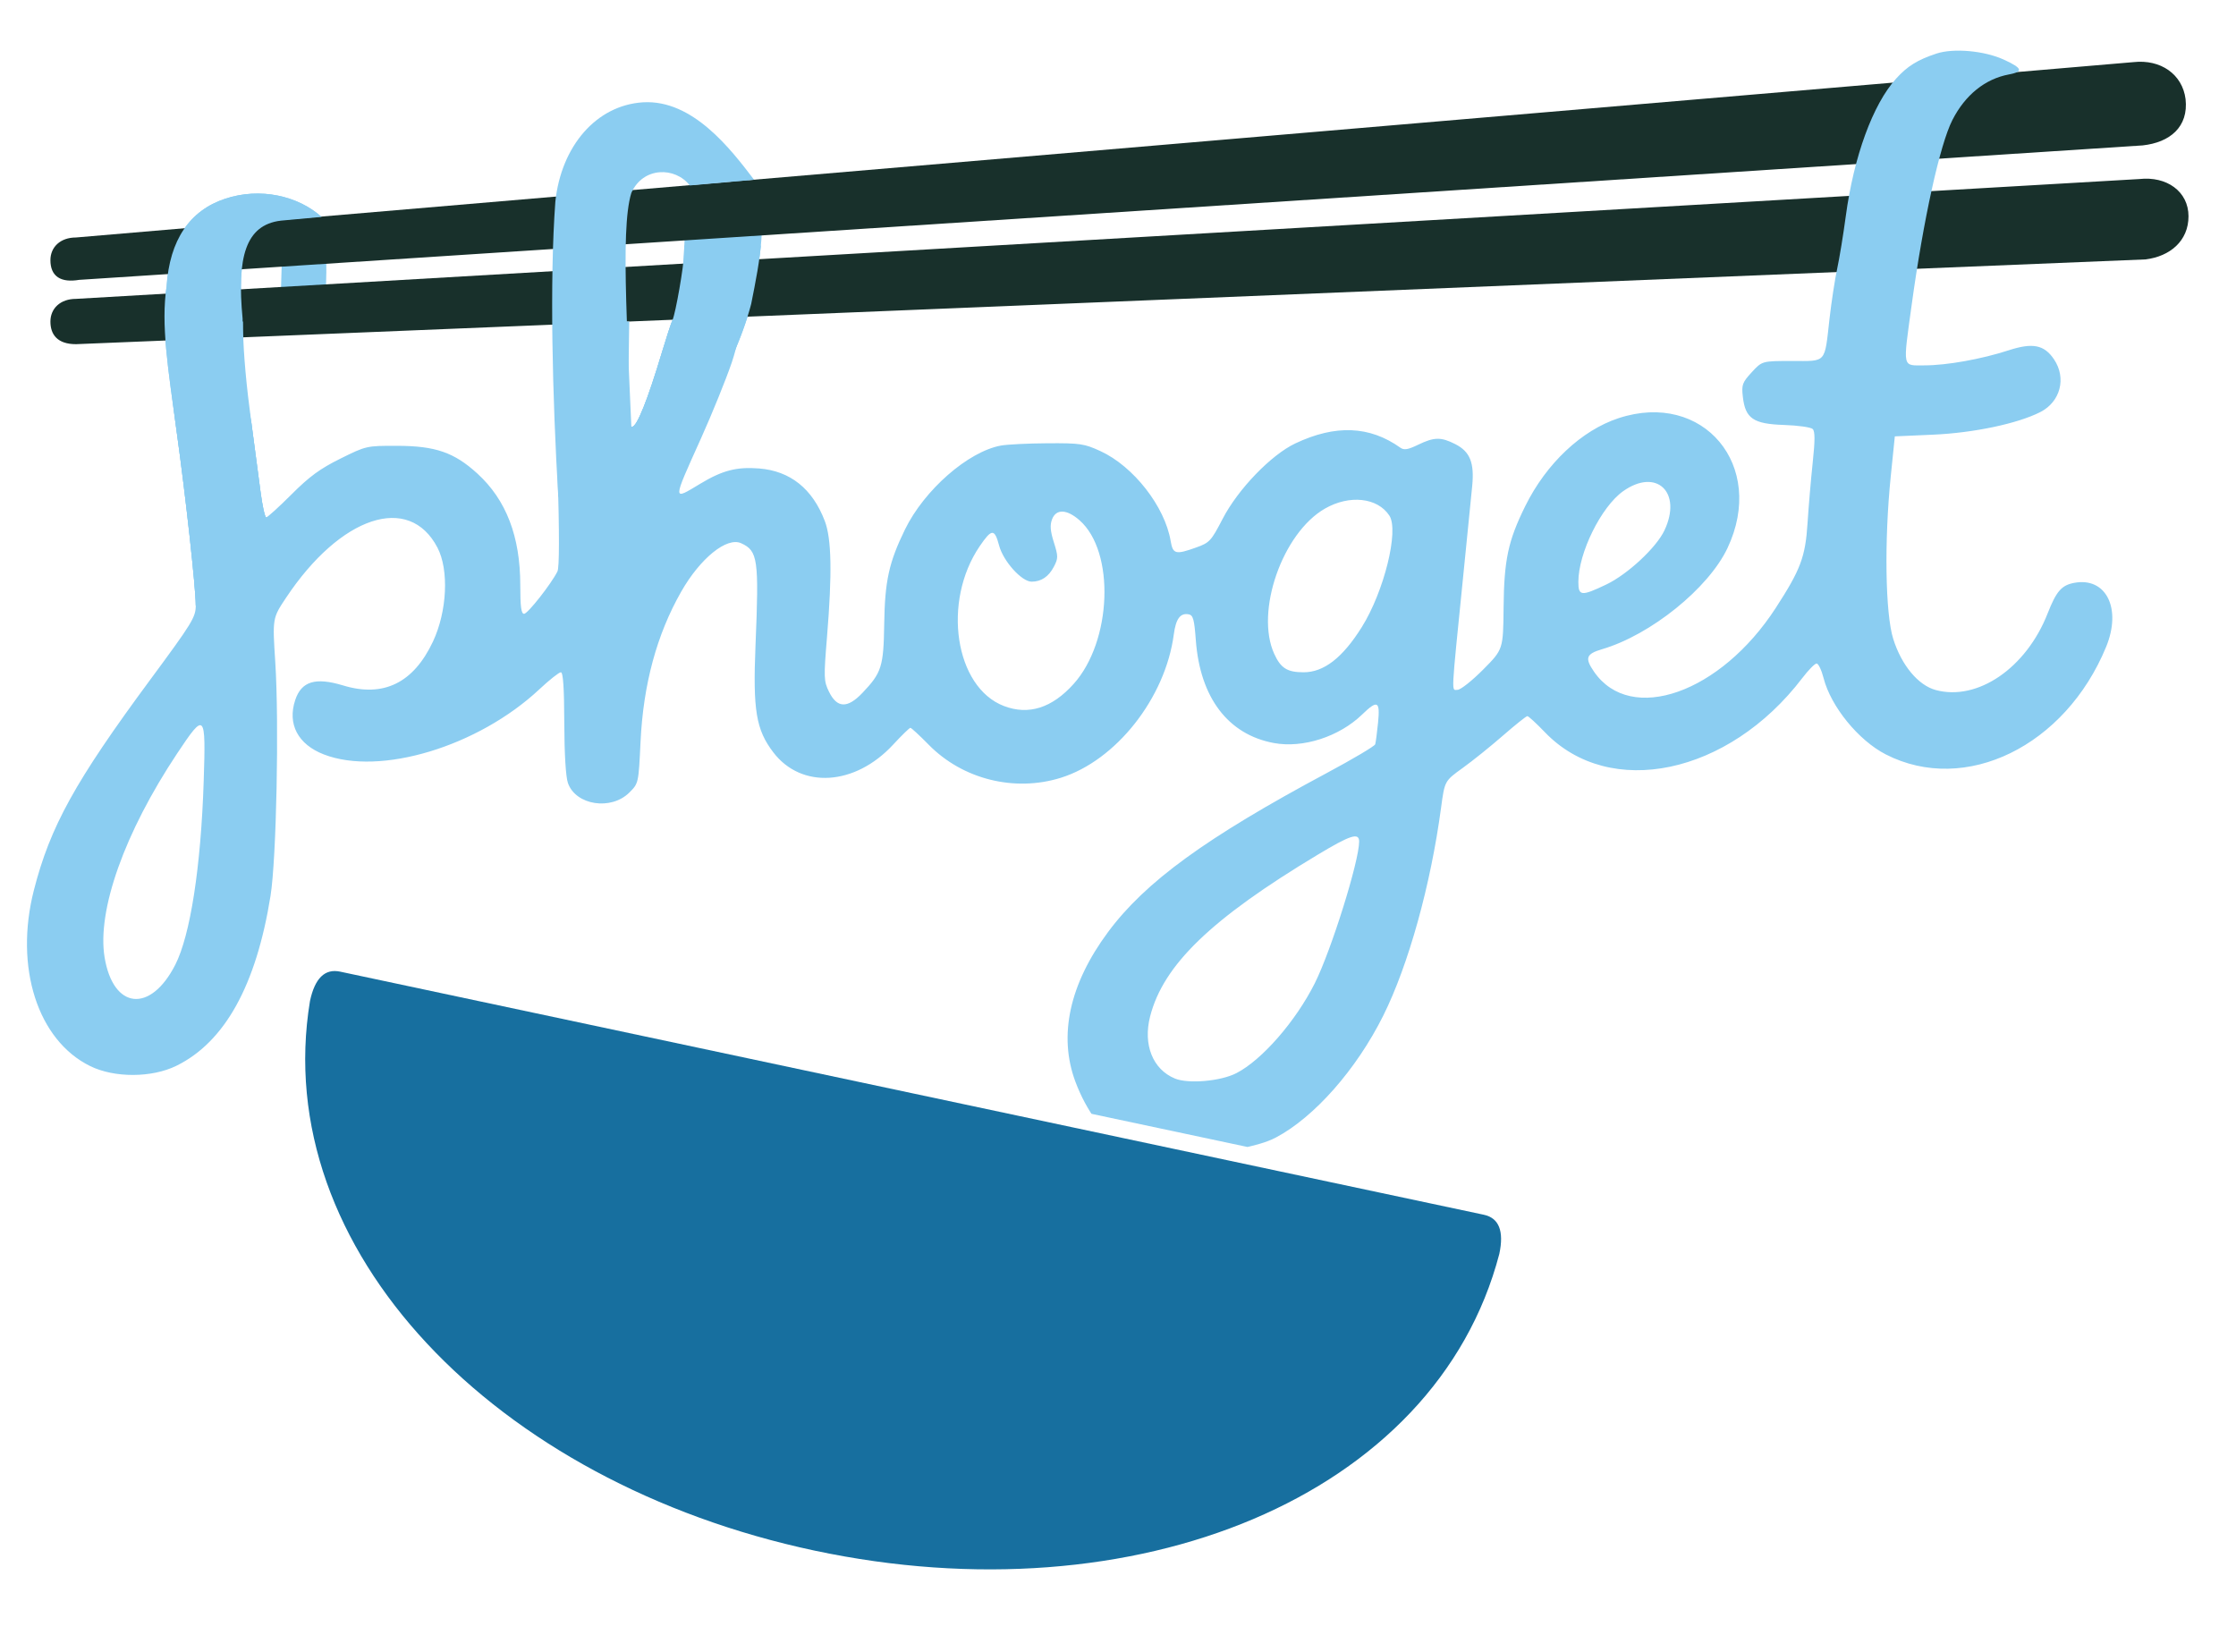
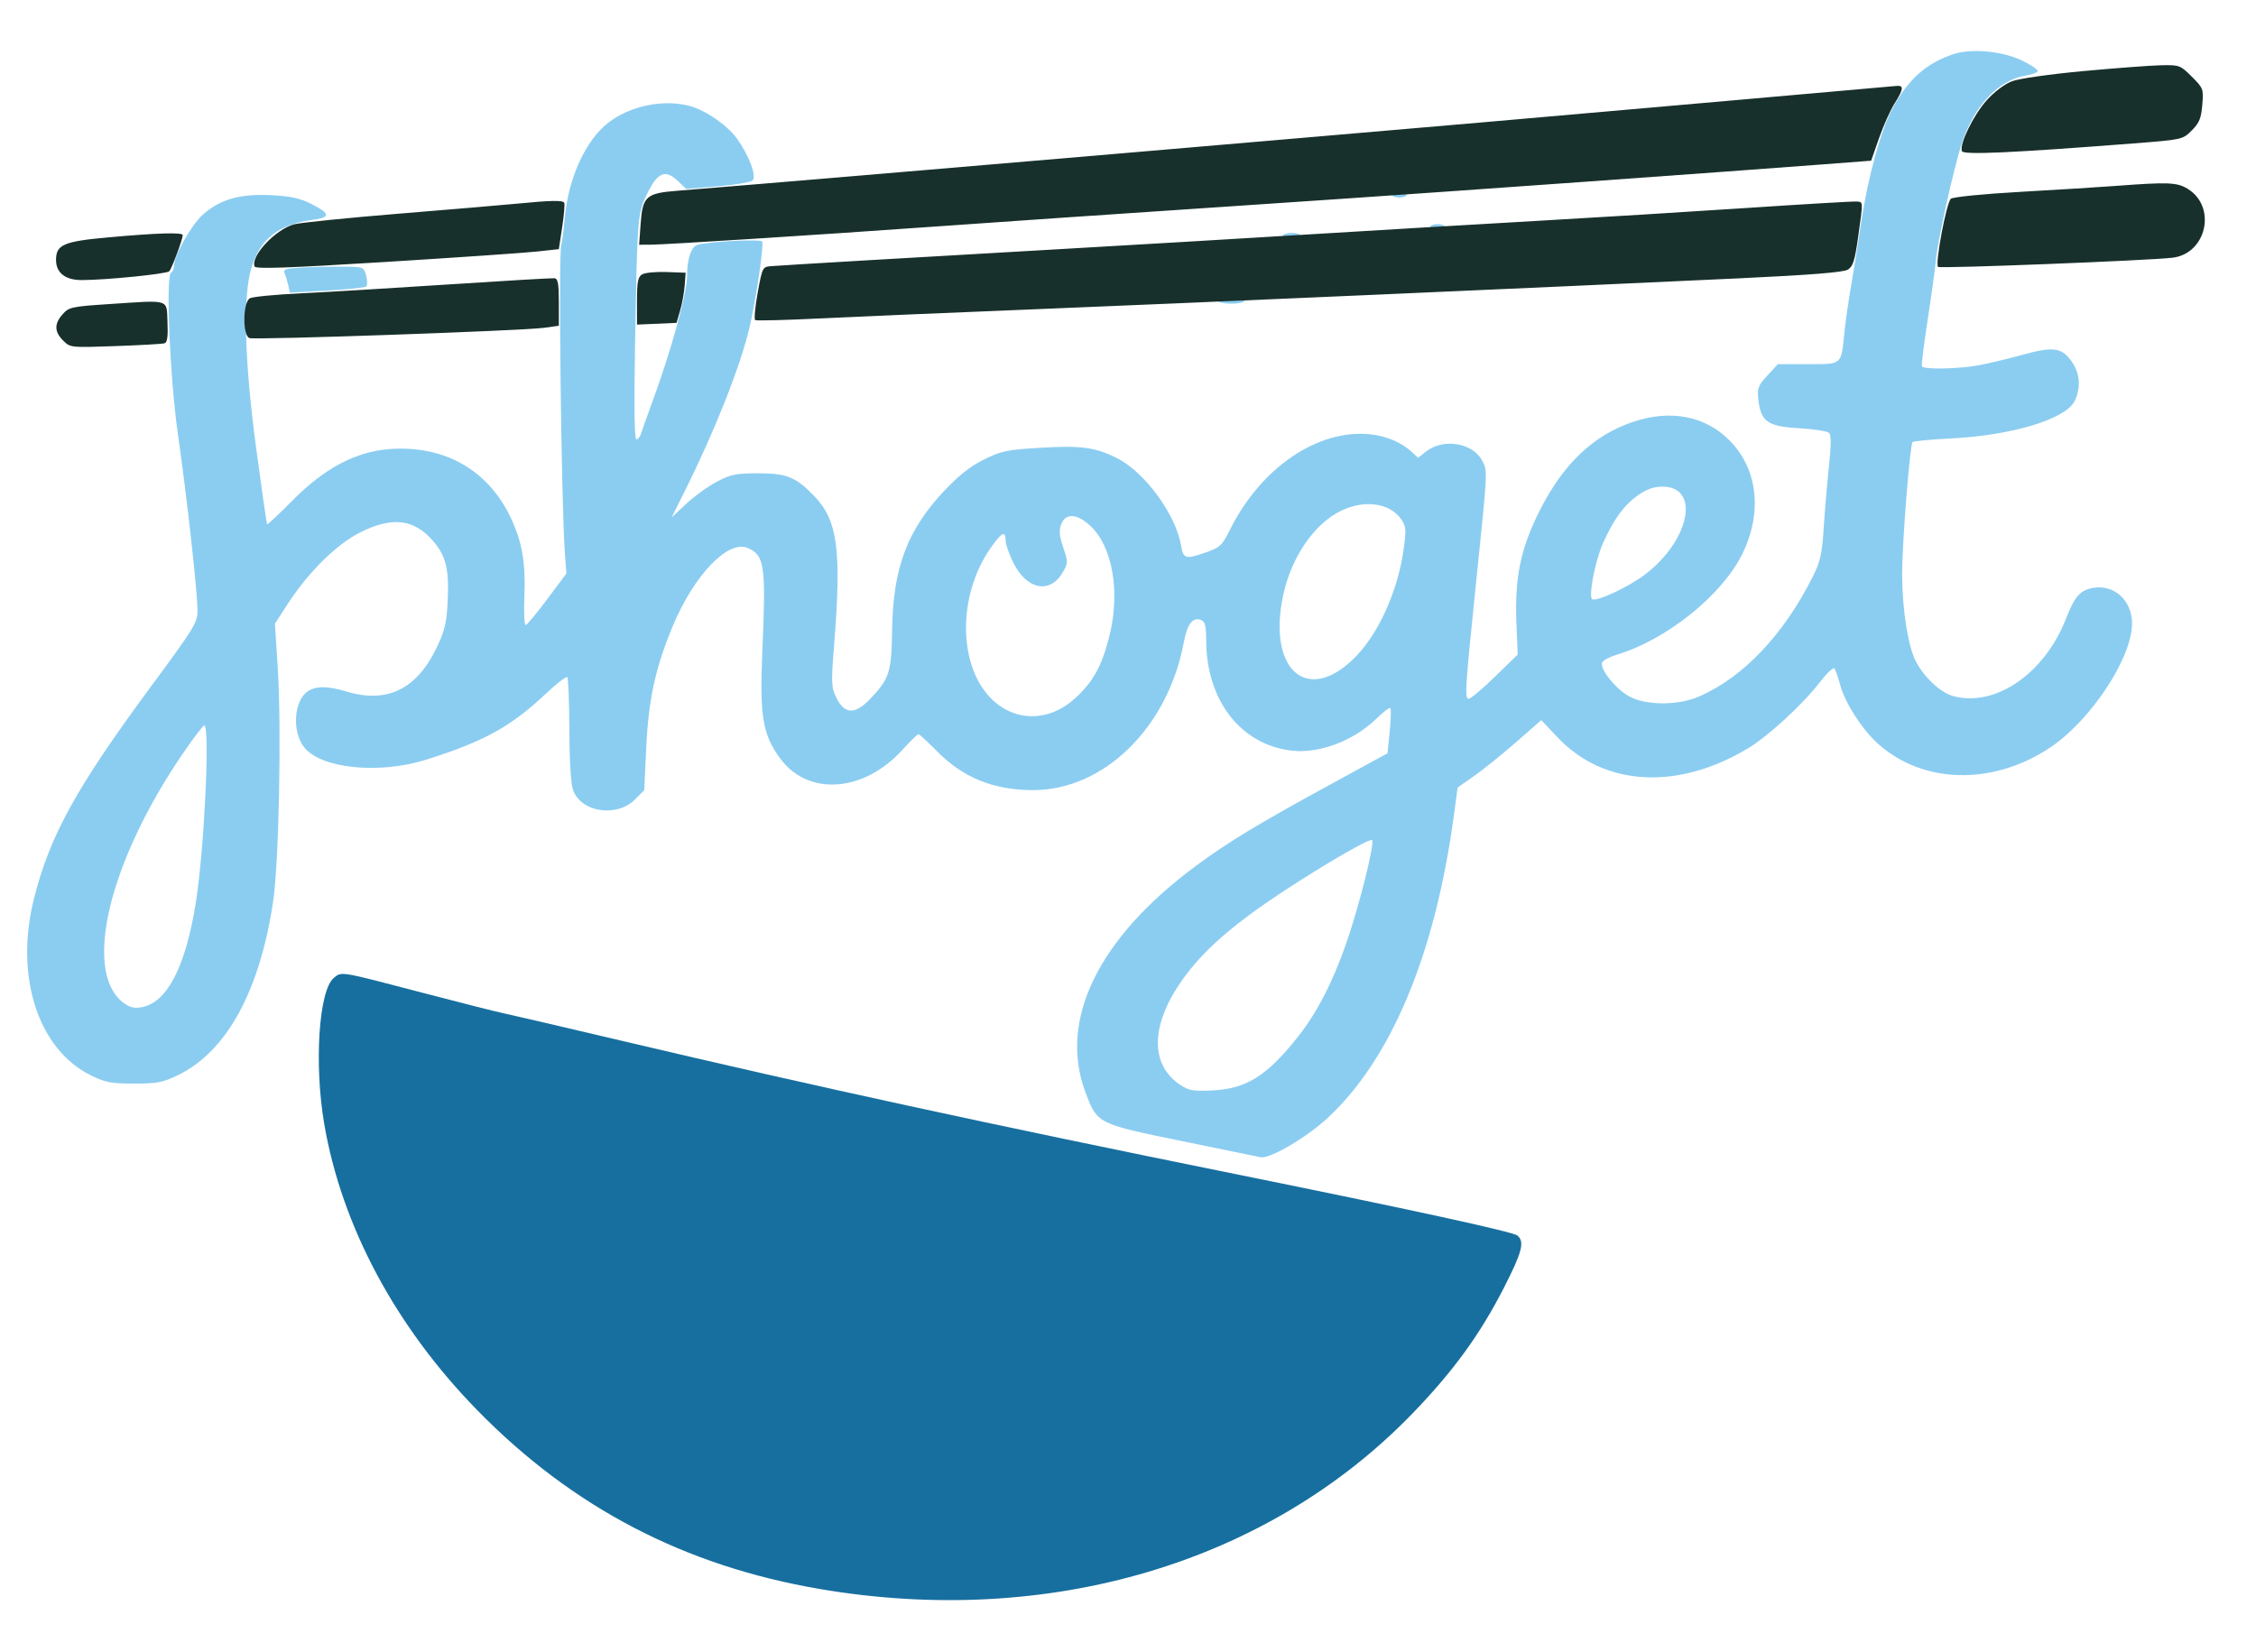
- <svg xmlns="http://www.w3.org/2000/svg" viewBox="0 0 765 565" role="img" aria-labelledby="title description">
-   <defs>
-     <clipPath id="bowl-rim-occlusion">
-       <path clip-rule="evenodd" d="M0 0H765V565H0Z M350 376.077L500 407.961V565H350Z" />
-     </clipPath>
-   </defs>
-   <g id="noodles-behind-bowl" clip-path="url(#bowl-rim-occlusion)">
-     <defs>
-       <clipPath id="lettering-body-clip">
-         <path clip-rule="evenodd" d="M0 0H800V580H0Z M48 50H140V110H48Z M180 25H275V110H180Z" />
-       </clipPath>
-       <clipPath id="h-return-through-clip">
-         <path d="M180 84H280V190H180Z" />
-       </clipPath>
-     </defs>
-     <g id="fold-backs" fill="#8bcdf1">
-       <path id="p-fold-back" d="M66.975 207.183C67.008 201.409 63.534 169.778 60.420 147.5C57.5 126 55 111 57 98C58 82 65 72 77 68C89 64 102 67 110 74.2C112 82 112 95 111 106L96 107C96 96 97 85 96 75.5C84 77 81 88 83 109C83 125 84 135 85.984 144.5C87.093 152.75 88.509 163.438 89.131 168.25C89.753 173.062 90.626 177 91.070 177L91 200Z" />
-       <path id="h-fold-back" d="M235 64L258 62C263 74 260 89 257 104C251 127 233 156 217 174L205 163C211 158 215 152 216.254 146C217.916 146 221.549 136.939 226.480 120.5C227.964 115.55 229.584 110.6 230.078 109.5C231.177 107.056 234 90.807 234 86.928L235 64ZM250 59.5L256 60V66L250 67Z" />
-     </g>
-     <g id="chopsticks" fill="#18302b" stroke="#18302b" stroke-width="1.5" stroke-linejoin="round">
-       <path id="upper-chopstick" d="M26 82 730 22C739 21 746 26 747 34C748 43 742 48 733 49L27 95C21 96 18 94 18 89C18 85 21 82 26 82Z" />
-       <path id="lower-chopstick" d="M26 103 732 62C741 61 748 66 748 74C748 82 742 87 734 88L26 117C20 117 18 114 18 110C18 106 21 103 26 103Z" />
-     </g>
-     <g id="lettering-body" clip-path="url(#lettering-body-clip)">
-       <path id="noodle-lettering" fill="#8bcdf1" fill-rule="evenodd" d="M 662.500 18.335 C 656.001 20.494, 652.570 22.626, 648.700 26.910 C 640.750 35.709, 634.230 53.549, 631.489 74 C 630.641 80.325, 629.314 88.425, 628.540 92 C 627.765 95.575, 626.594 103.225, 625.936 109 C 624.167 124.535, 625.086 123.500, 613.063 123.500 C 602.858 123.500, 602.858 123.500, 599.312 127.363 C 596.087 130.876, 595.811 131.635, 596.273 135.731 C 597.112 143.169, 599.841 145.040, 610.359 145.387 C 615.152 145.544, 619.572 146.172, 620.180 146.780 C 620.989 147.589, 620.990 150.665, 620.184 158.193 C 619.578 163.862, 618.780 173.225, 618.410 179 C 617.672 190.534, 616.048 194.862, 607.530 208 C 588.631 237.150, 557.936 247.945, 545.396 229.851 C 542.126 225.131, 542.626 223.722, 548.146 222.098 C 564.765 217.209, 584.517 201.277, 591.026 187.510 C 604.355 159.320, 582.748 133.540, 553.771 143.060 C 541.066 147.235, 529.030 158.572, 521.833 173.146 C 515.968 185.022, 514.583 191.504, 514.421 207.834 C 514.280 222.168, 514.280 222.168, 507.417 229.084 C 503.642 232.888, 499.708 236, 498.675 236 C 496.531 236, 496.374 239.160, 500.614 197 C 501.970 183.525, 503.349 169.708, 503.680 166.296 C 504.456 158.285, 502.938 154.519, 497.897 151.947 C 493.016 149.457, 490.672 149.496, 485.176 152.157 C 481.685 153.847, 480.372 154.065, 479.110 153.167 C 468.594 145.681, 456.906 145.202, 443.178 151.695 C 434.864 155.627, 423.540 167.380, 418.285 177.529 C 414.391 185.051, 413.824 185.668, 409.314 187.284 C 402.184 189.840, 401.279 189.612, 400.510 185.059 C 398.516 173.256, 387.785 159.526, 376.500 154.339 C 370.962 151.793, 369.569 151.586, 358.408 151.649 C 351.758 151.687, 344.558 152.044, 342.408 152.443 C 331.184 154.526, 316.227 167.618, 309.626 181.136 C 304.131 192.390, 302.734 198.744, 302.513 213.500 C 302.294 228.062, 301.637 230.144, 295.075 237.041 C 289.936 242.444, 286.388 242.318, 283.612 236.633 C 281.839 233.003, 281.798 231.858, 282.945 217.874 C 284.729 196.110, 284.504 184.349, 282.189 178.255 C 277.993 167.211, 270.376 161.117, 259.710 160.270 C 252.047 159.662, 247.167 160.925, 239.609 165.477 C 229.965 171.284, 229.956 171.930, 239.823 150 C 243.659 141.475, 248.403 129.775, 250.365 124 C 254.003 113.289, 259.653 83.158, 258.248 81.956 C 257.376 81.210, 236.445 82.607, 234.986 83.509 C 234.444 83.844, 234 85.383, 234 86.928 C 234 90.807, 231.177 107.056, 230.078 109.500 C 229.584 110.600, 227.964 115.550, 226.480 120.500 C 221.549 136.939, 217.916 146, 216.254 146 C 214.864 146, 214.757 142.275, 215.256 111.250 C 215.832 75.431, 216.424 69.787, 220.284 63.243 C 222.959 58.709, 226.387 58.039, 229.863 61.369 C 232.596 63.988, 232.596 63.988, 243.542 62.950 C 249.561 62.380, 254.896 61.504, 255.397 61.003 C 255.944 60.456, 255.626 58.309, 254.600 55.622 C 249.323 41.806, 237.508 34.211, 222.900 35.244 C 207.270 36.351, 196.067 48.327, 192.326 67.931 C 190.338 78.348, 189.621 121.785, 190.781 161.500 C 191.399 182.658, 191.378 194.178, 190.719 195.500 C 188.578 199.793, 180.545 210, 179.307 210 C 178.320 210, 178 207.604, 178 200.210 C 178 183.540, 173.197 171.037, 163.329 162.018 C 155.422 154.791, 148.963 152.554, 135.923 152.524 C 125.414 152.500, 125.291 152.528, 116.457 156.906 C 109.488 160.360, 105.873 163.005, 99.723 169.156 C 95.409 173.470, 91.515 177, 91.070 177 C 90.626 177, 89.753 173.062, 89.131 168.250 C 88.509 163.438, 87.093 152.750, 85.984 144.500 C 79.224 94.220, 83.933 77.151, 105.304 74.481 C 112.180 73.622, 112.206 72.504, 105.429 69.091 C 98.283 65.493, 84.782 64.950, 76.843 67.942 C 58.008 75.041, 53.406 97.330, 60.420 147.500 C 63.534 169.778, 67.008 201.409, 66.975 207.183 C 66.952 211.170, 65.765 213.105, 51.432 232.500 C 25.713 267.302, 17.149 282.793, 11.589 304.568 C 4.865 330.903, 12.870 355.895, 30.858 364.730 C 39.165 368.809, 51.924 368.765, 60.349 364.628 C 76.914 356.494, 87.651 337.114, 92.554 306.500 C 94.578 293.863, 95.521 247.368, 94.177 226.500 C 93.210 211.500, 93.210 211.500, 97.855 204.518 C 116.503 176.488, 139.939 168.721, 149.665 187.346 C 153.655 194.988, 152.975 209.181, 148.125 219.500 C 141.468 233.664, 131.184 238.690, 117.409 234.511 C 107.892 231.624, 103.118 233.081, 100.992 239.524 C 98.281 247.738, 101.929 254.664, 110.773 258.096 C 130.007 265.560, 163.579 255.421, 184.534 235.820 C 187.955 232.619, 191.260 230, 191.877 230 C 192.662 230, 193.017 235.195, 193.056 247.250 C 193.091 257.906, 193.569 265.798, 194.306 267.895 C 196.984 275.509, 209.087 277.374, 215.328 271.134 C 218.470 267.992, 218.470 267.992, 219.150 253.746 C 220.086 234.113, 224.706 217.067, 233.060 202.414 C 239.591 190.957, 248.676 183.620, 253.569 185.850 C 259.304 188.463, 259.704 191.300, 258.483 220.718 C 257.559 242.996, 258.665 249.654, 264.576 257.396 C 274.205 270.007, 292.533 268.832, 305.552 254.770 C 308.490 251.597, 311.154 249, 311.472 249 C 311.790 249, 314.626 251.621, 317.775 254.825 C 329.358 266.609, 347.068 271.036, 362.909 266.105 C 381.813 260.222, 398.701 238.811, 401.585 217.074 C 402.301 211.677, 403.821 209.628, 406.702 210.178 C 408.203 210.465, 408.603 211.924, 409.124 219.011 C 410.568 238.658, 420.140 251.288, 435.796 254.199 C 445.776 256.055, 458.182 252.049, 466.042 244.433 C 471.296 239.341, 472.218 239.820, 471.471 247.250 C 471.126 250.688, 470.686 254.015, 470.493 254.645 C 470.301 255.274, 462.799 259.720, 453.822 264.525 C 412.549 286.616, 391.836 301.685, 379.069 318.907 C 365.895 336.678, 362.047 354.360, 367.932 370.087 C 375.5 390.3, 392 402, 408 397 C 420 393.25, 430 392.606, 436.480 389.187 C 449.657 382.233, 464.069 365.886, 473.237 347.500 C 481.870 330.185, 489.481 302.825, 493.032 276.338 C 494.260 267.176, 494.260 267.176, 500.412 262.750 C 503.795 260.316, 510.001 255.327, 514.203 251.662 C 518.404 247.998, 522.160 245, 522.550 245 C 522.939 245, 525.646 247.485, 528.564 250.522 C 550.727 273.589, 591.407 265.032, 616.593 232.006 C 618.693 229.253, 620.908 227, 621.516 227 C 622.124 227, 623.196 229.241, 623.898 231.980 C 626.398 241.734, 635.852 253.328, 645.205 258.109 C 672.367 271.996, 706.596 255.279, 720.567 221.302 C 725.963 208.178, 720.571 197.357, 709.654 199.405 C 705.309 200.220, 703.532 202.264, 700.549 209.874 C 693.234 228.540, 676.602 239.932, 662.292 236.079 C 656.264 234.455, 650.569 227.614, 647.729 218.585 C 645.006 209.931, 644.630 185.028, 646.888 162.894 L 648.275 149.288 661.388 148.710 C 675.257 148.099, 690.309 144.924, 698.048 140.976 C 704.944 137.457, 707.051 129.340, 702.732 122.930 C 699.375 117.949, 695.434 117.169, 687.189 119.853 C 677.909 122.873, 666.019 125, 658.412 125 C 650.715 125, 651.010 126.393, 654.034 104.337 C 658.031 75.179, 663.703 49.424, 667.968 41.062 C 672.341 32.491, 679.147 27.001, 687.297 25.472 C 692.365 24.521, 691.952 23.325, 685.540 20.390 C 678.880 17.341, 668.325 16.399, 662.500 18.335 M 104.750 90.743 C 97.463 91.064, 97 91.220, 97 93.351 C 97 98.724, 98.444 99.200, 112.033 98.314 C 124.500 97.500, 124.500 97.500, 124.238 95 C 123.661 89.492, 125.260 89.841, 104.750 90.743 M 555.326 168.047 C 547.798 173.381, 540 189.185, 540 199.105 C 540 203.948, 541.030 204.042, 549.538 199.982 C 556.838 196.498, 566.638 187.390, 569.440 181.485 C 575.633 168.434, 566.735 159.962, 555.326 168.047 M 453.304 173.999 C 438.771 182.334, 429.373 209.212, 435.937 223.669 C 438.172 228.593, 440.405 230, 445.984 230 C 452.952 230, 459.330 225.052, 465.911 214.543 C 473.529 202.375, 478.692 181.512, 475.347 176.407 C 471.294 170.221, 461.716 169.175, 453.304 173.999 M 359.936 177.670 C 359.178 179.662, 359.335 181.657, 360.555 185.536 C 362.058 190.314, 362.060 190.983, 360.584 193.837 C 358.806 197.276, 356.256 199, 352.948 199 C 349.544 199, 343.268 192.031, 341.830 186.655 C 340.263 180.795, 339.304 180.825, 335.188 186.863 C 322.256 205.838, 326.696 235.136, 343.476 241.544 C 351.912 244.766, 359.908 242.233, 367.316 233.993 C 380.445 219.391, 381.553 188.717, 369.339 177.993 C 364.981 174.167, 361.315 174.041, 359.936 177.670 M 60.623 257.750 C 42.621 284.811, 33.129 311.494, 35.790 327.555 C 38.743 345.371, 51.479 346.702, 59.959 330.081 C 65.117 319.970, 68.737 296.599, 69.691 267.250 C 70.453 243.801, 70.128 243.461, 60.623 257.750 M 450.870 292.390 C 414.363 314.325, 398.007 330.102, 393.489 347.738 C 391.015 357.394, 394.386 365.846, 401.962 368.984 C 406.541 370.881, 417.621 369.915, 423 367.150 C 431.748 362.653, 443.313 349.388, 449.839 336.363 C 455.433 325.201, 465 294.631, 465 287.921 C 465 284.730, 462.083 285.653, 450.870 292.390 Z" />
-     </g>
-     <g id="fold-fronts" fill="#8bcdf1">
-       <path id="p-fold-front" d="M66.975 207.183C67.008 201.409 63.534 169.778 60.420 147.5C57.5 126 55 111 57 98C58 82 65 72 77 68C89 64 102 67 110 74.2L96 75.5C84 77 81 88 83 109C83 125 84 135 85.984 144.5C87.093 152.75 88.509 163.438 89.131 168.25C89.753 173.062 90.626 177 91.070 177L91 200Z" />
-       <path id="h-fold-front" d="M191 170C189 136 188 96 190 69C192 50 204 36 220 35C237 34 250 51 258 61.5L236 63.45C231 57 220 57 216 66C212 79 215 117 217 170Z" />
-       <path id="h-return-through" clip-path="url(#h-return-through-clip)" d="M235 64L258 62C263 74 260 89 257 104C251 127 233 156 217 174L205 163C211 158 215 152 216.254 146C217.916 146 221.549 136.939 226.480 120.5C227.964 115.55 229.584 110.6 230.078 109.5C231.177 107.056 234 90.807 234 86.928L235 64ZM250 59.5L256 60V66L250 67Z" />
-     </g>
-   </g>
-   <g transform="translate(56 110) scale(2)">
-     <g transform="rotate(12 128 132)">
-       <path id="tangle-bowl" fill="#176f9f" d="M28 132H228Q232 132 232 138C230 181 184 212 128 212C72 212 26 181 24 138Q24 132 28 132Z" />
-     </g>
-   </g>
+ <svg xmlns="http://www.w3.org/2000/svg" viewBox="0 0 765 560" role="img" aria-labelledby="title description">
+   <path id="noodle-lettering" fill="#8bcdf1" fill-rule="evenodd" d="M 662.500 18.335 C 653.229 21.415, 647.144 26.796, 641.795 36.646 C 637.833 43.939, 633.382 60.140, 631.075 75.657 C 629.943 83.271, 628.382 93.100, 627.607 97.500 C 626.832 101.900, 625.867 108.650, 625.464 112.500 C 624.257 124.022, 624.846 123.500, 613.063 123.500 L 602.858 123.500 599.312 127.363 C 596.099 130.863, 595.813 131.645, 596.267 135.676 C 597.093 143.008, 599.449 144.634, 610.125 145.243 C 615.093 145.526, 619.637 146.237, 620.222 146.822 C 620.975 147.575, 620.964 150.906, 620.184 158.193 C 619.578 163.862, 618.780 173.225, 618.410 179 C 617.843 187.853, 617.268 190.441, 614.741 195.500 C 604.978 215.048, 591.398 229.445, 576.433 236.112 C 569.133 239.364, 557.978 239.346, 552.264 236.074 C 547.658 233.436, 542.456 226.860, 543.279 224.716 C 543.561 223.981, 545.751 222.793, 548.146 222.076 C 565.278 216.949, 584.257 201.628, 591.013 187.472 C 597.707 173.446, 595.963 158.889, 586.443 149.333 C 578.197 141.055, 566.451 138.805, 553.772 143.077 C 540.203 147.648, 529.965 157.432, 521.937 173.500 C 515.602 186.179, 513.588 196.022, 514.210 211.247 L 514.649 221.994 506.939 229.497 C 502.699 233.624, 498.681 237, 498.011 237 C 496.606 237, 496.845 233.298, 500.591 197 C 504.484 159.271, 504.458 159.786, 502.668 156.325 C 499.482 150.164, 489.452 148.496, 483.543 153.145 L 480.882 155.238 478.691 153.236 C 475.120 149.973, 470.114 147.867, 464.567 147.295 C 446.879 145.469, 427.536 158.638, 417.110 179.606 C 414.459 184.939, 413.706 185.667, 409.205 187.250 C 402.029 189.775, 401.275 189.589, 400.518 185.106 C 398.728 174.511, 388.273 160.199, 378.827 155.412 C 371.520 151.710, 366.680 151.047, 352.876 151.859 C 341.503 152.528, 339.609 152.918, 333.753 155.801 C 329.192 158.046, 325.203 161.164, 320.377 166.257 C 307.713 179.619, 302.832 192.529, 302.515 213.500 C 302.294 228.062, 301.636 230.145, 295.075 237.041 C 289.939 242.441, 286.387 242.317, 283.616 236.641 C 281.862 233.049, 281.810 231.794, 282.866 218.493 C 285.410 186.437, 284.045 176.410, 276.009 168.128 C 269.815 161.746, 266.742 160.517, 257 160.523 C 249.621 160.527, 247.790 160.900, 243.117 163.348 C 240.157 164.899, 235.486 168.268, 232.737 170.834 L 227.740 175.500 232.233 166.500 C 242.298 146.342, 250.954 124.503, 254.079 111.383 C 256.308 102.021, 259.123 83.009, 258.443 81.908 C 257.880 80.996, 239.338 81.974, 236.368 83.073 C 234.289 83.841, 232.971 87.981, 232.974 93.736 C 232.977 99.296, 227.659 118.645, 221.494 135.500 C 219.483 141, 217.596 146.287, 217.302 147.250 C 217.008 148.213, 216.322 149, 215.779 149 C 215.138 149, 214.981 138.029, 215.331 117.750 C 216.105 73.031, 216.155 72.415, 219.586 65.432 C 223.058 58.365, 225.679 57.361, 229.957 61.459 L 232.699 64.086 243.403 63.189 C 249.291 62.695, 254.603 61.797, 255.208 61.192 C 256.644 59.756, 253.991 52.669, 249.905 47.028 C 246.596 42.460, 239.466 37.502, 234.035 35.993 C 225.214 33.543, 213.875 35.807, 206.393 41.514 C 198.641 47.427, 192.693 60.404, 191.503 74 C 191.142 78.125, 190.609 82.175, 190.319 83 C 189.325 85.826, 190.324 170.580, 191.551 187.500 L 192.059 194.500 185.538 203.250 C 181.952 208.062, 178.661 212, 178.224 212 C 177.787 212, 177.607 207.582, 177.824 202.183 C 178.283 190.755, 177.040 183.695, 173.115 175.435 C 165.455 159.314, 150.549 150.914, 132.082 152.310 C 120.613 153.178, 110.015 158.795, 99.170 169.755 C 94.588 174.384, 90.718 178.021, 90.569 177.836 C 90.420 177.651, 88.782 166.250, 86.929 152.500 C 82.866 122.350, 82.285 100.432, 85.289 90.711 C 88.337 80.849, 94.484 76.112, 106.310 74.511 C 112.220 73.711, 112.006 72.401, 105.429 69.097 C 101.664 67.205, 98.460 66.520, 91.860 66.193 C 81.276 65.670, 74.546 67.612, 68.708 72.876 C 64.812 76.388, 59.002 86.752, 59.001 90.191 C 59 91.121, 58.558 92.155, 58.018 92.489 C 56.129 93.656, 57.601 128.202, 60.361 147.500 C 63.455 169.128, 67.010 201.202, 66.975 207.183 C 66.952 211.170, 65.765 213.105, 51.432 232.500 C 25.948 266.984, 16.952 283.262, 11.546 304.666 C 4.878 331.067, 12.860 355.891, 30.858 364.730 C 35.754 367.134, 37.690 367.500, 45.500 367.500 C 53.427 367.500, 55.215 367.150, 60.500 364.564 C 76.870 356.554, 88.009 336.222, 92.586 306 C 94.585 292.793, 95.501 247.230, 94.183 226.500 L 93.229 211.500 97.599 204.785 C 104.689 193.891, 114.169 184.554, 122.240 180.516 C 132.914 175.176, 140.286 176.006, 146.660 183.265 C 151.169 188.401, 152.293 192.770, 151.828 203.362 C 151.493 210.986, 150.910 213.602, 148.312 219.151 C 141.499 233.702, 131.358 238.742, 117.409 234.511 C 111.142 232.610, 107.006 232.607, 104.299 234.503 C 99.623 237.778, 98.969 248.148, 103.106 253.407 C 108.821 260.673, 128.414 262.683, 144.500 257.652 C 163.932 251.576, 173.259 246.437, 185.061 235.304 C 188.715 231.857, 191.995 229.329, 192.352 229.685 C 192.708 230.042, 193.025 238.021, 193.056 247.417 C 193.091 257.943, 193.571 265.803, 194.306 267.895 C 196.982 275.504, 209.087 277.374, 215.320 271.142 L 218.454 268.008 219.155 253.254 C 219.920 237.193, 222.284 226.385, 228.079 212.465 C 235.379 194.930, 247.005 182.859, 253.669 185.895 C 259.303 188.462, 259.761 191.815, 258.494 221.222 C 257.564 242.828, 258.601 249.065, 264.467 257.120 C 273.886 270.056, 292.719 268.841, 305.873 254.449 C 308.612 251.452, 311.122 249, 311.451 249 C 311.780 249, 314.626 251.621, 317.775 254.825 C 326.532 263.735, 336.856 267.927, 350.161 267.976 C 374.206 268.064, 395.909 246.919, 401.372 218.081 C 402.617 211.508, 404.414 209.177, 407.364 210.309 C 408.636 210.798, 409.003 212.333, 409.012 217.219 C 409.050 237.519, 420.757 252.608, 438 254.584 C 447.365 255.657, 459.018 251.261, 466.729 243.746 C 469.055 241.479, 471.188 239.855, 471.469 240.136 C 471.751 240.417, 471.648 243.985, 471.240 248.064 L 470.500 255.481 450.331 266.491 C 426.507 279.495, 416.229 285.735, 405.387 293.773 C 372.432 318.207, 358.901 345.952, 368.034 370.362 C 372.064 381.133, 372.061 381.131, 400.500 386.950 C 414.250 389.763, 426.407 392.258, 427.516 392.493 C 430.523 393.131, 443.005 385.814, 450.117 379.244 C 471.803 359.212, 486.716 323.444, 493.037 276.300 L 494.270 267.100 499.895 263.155 C 502.988 260.985, 509.372 255.841, 514.080 251.725 L 522.641 244.241 528.209 250.121 C 543.925 266.717, 568.782 268.157, 592.658 253.855 C 599.527 249.740, 611.192 239.029, 616.993 231.509 C 619.368 228.430, 621.625 226.269, 622.008 226.706 C 622.392 227.143, 623.290 229.674, 624.005 232.331 C 625.640 238.407, 631.408 247.374, 636.795 252.215 C 651.952 265.837, 675.332 266.488, 694.761 253.830 C 708.653 244.779, 722.913 223.382, 722.973 211.500 C 723.012 203.659, 716.842 198.057, 709.654 199.405 C 705.309 200.220, 703.532 202.264, 700.549 209.874 C 693.244 228.514, 676.600 239.931, 662.332 236.090 C 658.062 234.940, 652.460 229.723, 649.641 224.273 C 647.001 219.167, 645 206.430, 645 194.730 C 645 184.319, 647.585 151.481, 648.524 149.961 C 648.744 149.604, 654.679 149.031, 661.712 148.687 C 682.061 147.690, 700.291 142.206, 703.430 136.136 C 705.641 131.860, 705.382 126.860, 702.750 122.975 C 699.259 117.823, 696.417 117.387, 685.706 120.359 C 680.643 121.765, 673.830 123.384, 670.566 123.957 C 663.683 125.167, 652.297 125.344, 651.726 124.250 C 651.511 123.837, 652.380 116.750, 653.658 108.500 C 654.936 100.250, 656.182 91.208, 656.428 88.406 C 656.987 82.044, 662.359 57.644, 665.079 49.111 C 669.249 36.032, 677.556 27.126, 686.992 25.617 C 689.197 25.265, 691 24.565, 691 24.062 C 691 23.559, 688.591 21.968, 685.646 20.528 C 679.134 17.342, 668.515 16.336, 662.500 18.335 M 472 66 C 472 66.550, 473.125 67, 474.500 67 C 475.875 67, 477 66.550, 477 66 C 477 65.450, 475.875 65, 474.500 65 C 473.125 65, 472 65.450, 472 66 M 485 77 C 485 77.550, 486.125 78, 487.500 78 C 488.875 78, 490 77.550, 490 77 C 490 76.450, 488.875 76, 487.500 76 C 486.125 76, 485 76.450, 485 77 M 435 80 C 435 80.550, 436.350 81, 438 81 C 439.650 81, 441 80.550, 441 80 C 441 79.450, 439.650 79, 438 79 C 436.350 79, 435 79.450, 435 80 M 102.661 90.724 C 96.681 91.049, 95.913 91.309, 96.540 92.798 C 96.934 93.734, 97.488 95.570, 97.770 96.877 L 98.282 99.255 110.891 98.550 C 117.826 98.163, 123.826 97.532, 124.224 97.149 C 124.622 96.766, 124.591 95.113, 124.155 93.476 C 123.375 90.547, 123.253 90.499, 116.431 90.427 C 112.619 90.386, 106.423 90.520, 102.661 90.724 M 461.264 99.718 C 462.784 99.947, 465.034 99.941, 466.264 99.704 C 467.494 99.467, 466.250 99.279, 463.500 99.286 C 460.750 99.294, 459.744 99.488, 461.264 99.718 M 413 102 C 413 102.550, 415.025 103, 417.500 103 C 419.975 103, 422 102.550, 422 102 C 422 101.450, 419.975 101, 417.500 101 C 415.025 101, 413 101.450, 413 102 M 555.439 167.969 C 550.658 171.358, 547.072 176.284, 543.522 184.337 C 540.932 190.211, 538.652 201.921, 539.854 203.174 C 540.958 204.325, 552.025 199.221, 557.677 194.954 C 573.080 183.325, 576.725 164.902, 563.595 165.045 C 560.740 165.076, 558.270 165.961, 555.439 167.969 M 453.280 174.012 C 444.792 178.880, 437.731 189.703, 435.130 201.828 C 429.804 226.666, 442.747 238.810, 458.584 223.832 C 467.067 215.809, 473.914 201.007, 475.983 186.217 C 476.856 179.979, 476.765 178.571, 475.353 176.415 C 471.289 170.213, 461.721 169.171, 453.280 174.012 M 359.879 177.750 C 359.045 179.890, 359.191 181.647, 360.540 185.674 C 362.214 190.672, 362.207 190.961, 360.334 194.168 C 356.021 201.553, 348.177 200.009, 343.628 190.881 C 342.183 187.980, 341 184.571, 341 183.304 C 341 179.741, 339.564 180.532, 335.649 186.250 C 324.608 202.377, 324.935 226.071, 336.350 237.157 C 344.406 244.981, 355.914 244.808, 364.675 236.732 C 370.702 231.177, 373.622 225.875, 376.140 215.919 C 380.019 200.580, 377.208 184.901, 369.339 177.993 C 364.943 174.133, 361.324 174.040, 359.879 177.750 M 61.867 255.770 C 36.975 292.286, 28.081 329.266, 41.629 339.922 C 43.800 341.630, 45.322 342.047, 47.874 341.633 C 56.572 340.222, 62.963 327.945, 66.424 306 C 69.291 287.827, 71.263 245.967, 69.250 246.020 C 68.838 246.031, 65.515 250.418, 61.867 255.770 M 451 292.361 C 424.264 308.549, 410.911 319.015, 402.157 330.644 C 390.246 346.466, 389.445 360.634, 400.054 367.831 C 403.059 369.869, 404.460 370.125, 411 369.828 C 422.481 369.307, 429.390 365.047, 439.764 352.092 C 446.393 343.813, 451.793 333.442, 456.474 320 C 460.935 307.188, 466.266 285.849, 465.245 284.889 C 464.835 284.503, 458.425 287.865, 451 292.361 Z" />
+   <path id="reference-chopsticks" fill="#18302b" fill-rule="evenodd" d="M 706.500 24.104 C 695.149 25.154, 684.674 26.644, 682.278 27.549 C 679.767 28.498, 676.274 31.125, 673.660 34.034 C 669.204 38.990, 664.369 48.914, 665.269 51.258 C 665.780 52.589, 681.775 51.871, 723.305 48.653 C 740.055 47.355, 740.121 47.341, 743.217 44.244 C 745.760 41.701, 746.408 40.128, 746.785 35.574 C 747.233 30.172, 747.131 29.896, 743.241 26.006 C 739.363 22.128, 739.032 22.004, 732.868 22.127 C 729.365 22.196, 717.500 23.086, 706.500 24.104 M 587.500 34.053 C 557.800 36.691, 519.775 40.029, 503 41.472 C 486.225 42.915, 459.675 45.201, 444 46.551 C 361.425 53.667, 247.871 63.282, 229.670 64.699 C 219.103 65.522, 217.905 66.592, 217.246 75.806 L 216.731 83 220.616 82.991 C 225.362 82.980, 276.449 79.729, 314.500 77.016 C 340.771 75.143, 363.566 73.589, 454.500 67.469 C 490.627 65.038, 586.567 58.167, 618.500 55.724 L 634.500 54.500 637.180 46.841 C 638.654 42.629, 641.016 37.351, 642.430 35.111 C 645.451 30.325, 645.639 28.953, 643.250 29.129 C 642.288 29.199, 617.200 31.415, 587.500 34.053 M 717.500 63.048 C 712 63.464, 697.477 64.369, 685.228 65.058 C 672.636 65.767, 662.343 66.788, 661.545 67.406 C 660.056 68.561, 656.118 89.451, 657.187 90.521 C 657.809 91.142, 728.978 88.352, 736.732 87.402 C 748.294 85.985, 751.748 70.085, 741.810 64.026 C 738.207 61.829, 735.200 61.708, 717.500 63.048 M 175.500 69.055 C 171.100 69.485, 153.100 71.011, 135.500 72.447 C 117.900 73.883, 101.805 75.515, 99.733 76.074 C 93.442 77.772, 84.949 86.820, 86.313 90.372 C 86.661 91.280, 97.201 90.918, 130.635 88.848 C 154.761 87.354, 177.875 85.765, 182 85.316 L 189.500 84.500 190.636 77 C 191.261 72.875, 191.572 69.162, 191.327 68.750 C 190.811 67.881, 186.696 67.960, 175.500 69.055 M 592.500 70.522 C 573.250 71.802, 540.850 73.797, 520.500 74.955 C 500.150 76.113, 465.500 78.166, 443.500 79.518 C 421.500 80.869, 383.700 83.107, 359.500 84.491 C 309.463 87.353, 265.918 89.919, 261.515 90.265 C 258.583 90.496, 258.502 90.655, 256.925 99.290 C 256.043 104.124, 255.668 108.295, 256.093 108.557 C 256.517 108.820, 266.233 108.577, 277.683 108.017 C 289.132 107.457, 321.225 106.085, 349 104.968 C 402.147 102.831, 531.596 97.146, 590 94.384 C 614.192 93.240, 625.131 92.361, 626.612 91.443 C 628.343 90.371, 628.972 88.360, 630.094 80.317 C 631.825 67.901, 631.857 68.527, 629.500 68.347 C 628.400 68.263, 611.750 69.242, 592.500 70.522 M 36.716 80.507 C 21.558 81.876, 19 82.980, 19 88.155 C 19 92.546, 22.144 95.002, 27.750 94.990 C 36.032 94.972, 56.465 92.918, 57.380 92.011 C 58.215 91.184, 61.898 81.340, 61.967 79.750 C 62.011 78.743, 53.387 79.002, 36.716 80.507 M 217.750 93.057 C 216.316 93.911, 216 95.544, 216 102.095 L 216 110.091 222.710 109.796 L 229.419 109.500 230.640 105.272 C 231.311 102.947, 232.004 99.122, 232.180 96.772 L 232.500 92.500 226 92.258 C 222.425 92.124, 218.713 92.484, 217.750 93.057 M 151.842 96.487 C 132.779 97.740, 110.279 99.094, 101.842 99.496 C 93.404 99.898, 85.713 100.642, 84.750 101.149 C 82.349 102.413, 82.188 113.751, 84.557 114.660 C 86.381 115.360, 177.134 112.194, 184.500 111.174 L 189.500 110.481 189.500 102.504 C 189.500 96.151, 189.195 94.495, 188 94.369 C 187.175 94.281, 170.904 95.235, 151.842 96.487 M 37 103.131 C 24.330 103.963, 23.362 104.174, 21.250 106.565 C 18.352 109.845, 18.402 112.493, 21.418 115.509 C 23.819 117.910, 23.949 117.923, 39.168 117.380 C 47.601 117.079, 55.083 116.652, 55.796 116.430 C 56.730 116.140, 57.009 114.137, 56.796 109.264 C 56.446 101.261, 58.028 101.751, 37 103.131 Z" />
+   <path id="tangle-bowl" fill="#176f9f" fill-rule="evenodd" d="M 113.198 331.668 C 108.111 335.852, 106.468 360.841, 109.944 381.172 C 115.862 415.791, 134.133 449.962, 161.896 478.337 C 194.136 511.288, 232.129 531.108, 278.045 538.929 C 355.663 552.151, 429.906 530.139, 479 479.350 C 492.802 465.071, 501.895 452.561, 509.984 436.718 C 516.178 424.588, 517.067 421.131, 514.535 419.029 C 513.012 417.765, 478.449 410.235, 418.500 398.106 C 336.188 381.454, 276.586 368.506, 211 353.031 C 190.375 348.164, 171.925 343.869, 170 343.485 C 168.075 343.101, 156.150 340.075, 143.500 336.761 C 114.881 329.263, 115.911 329.436, 113.198 331.668 Z" />
</svg>
